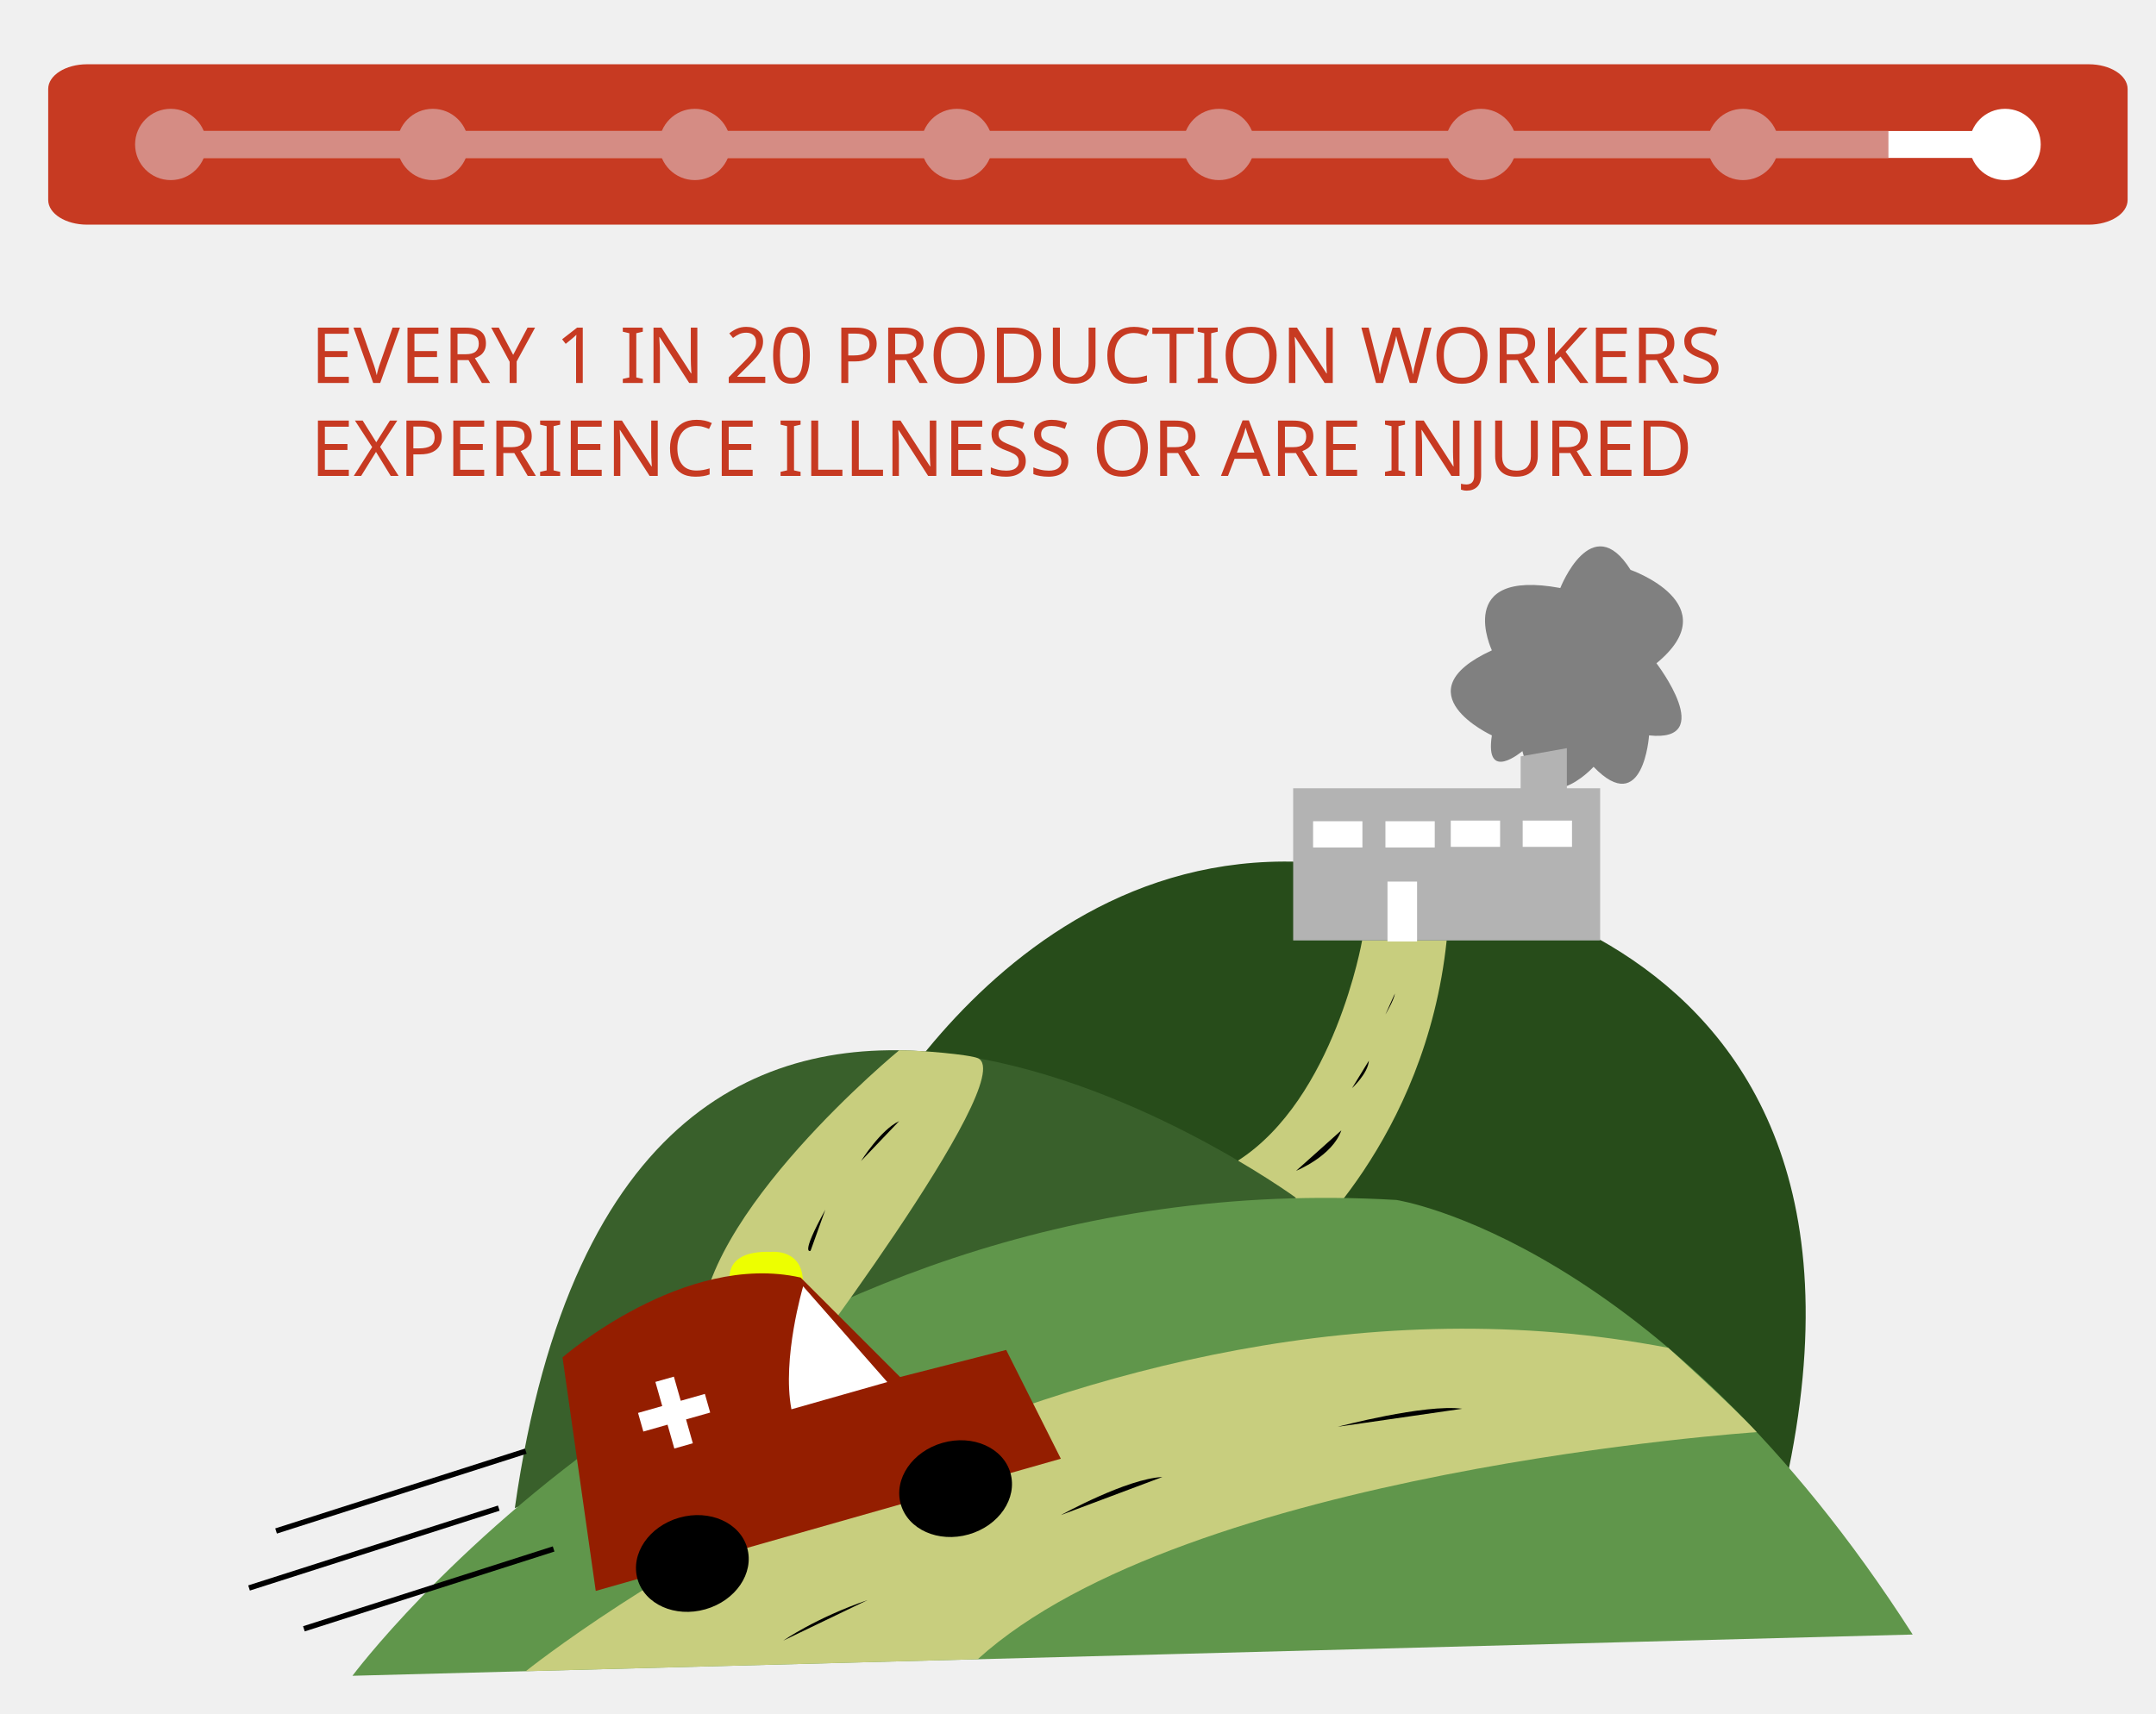
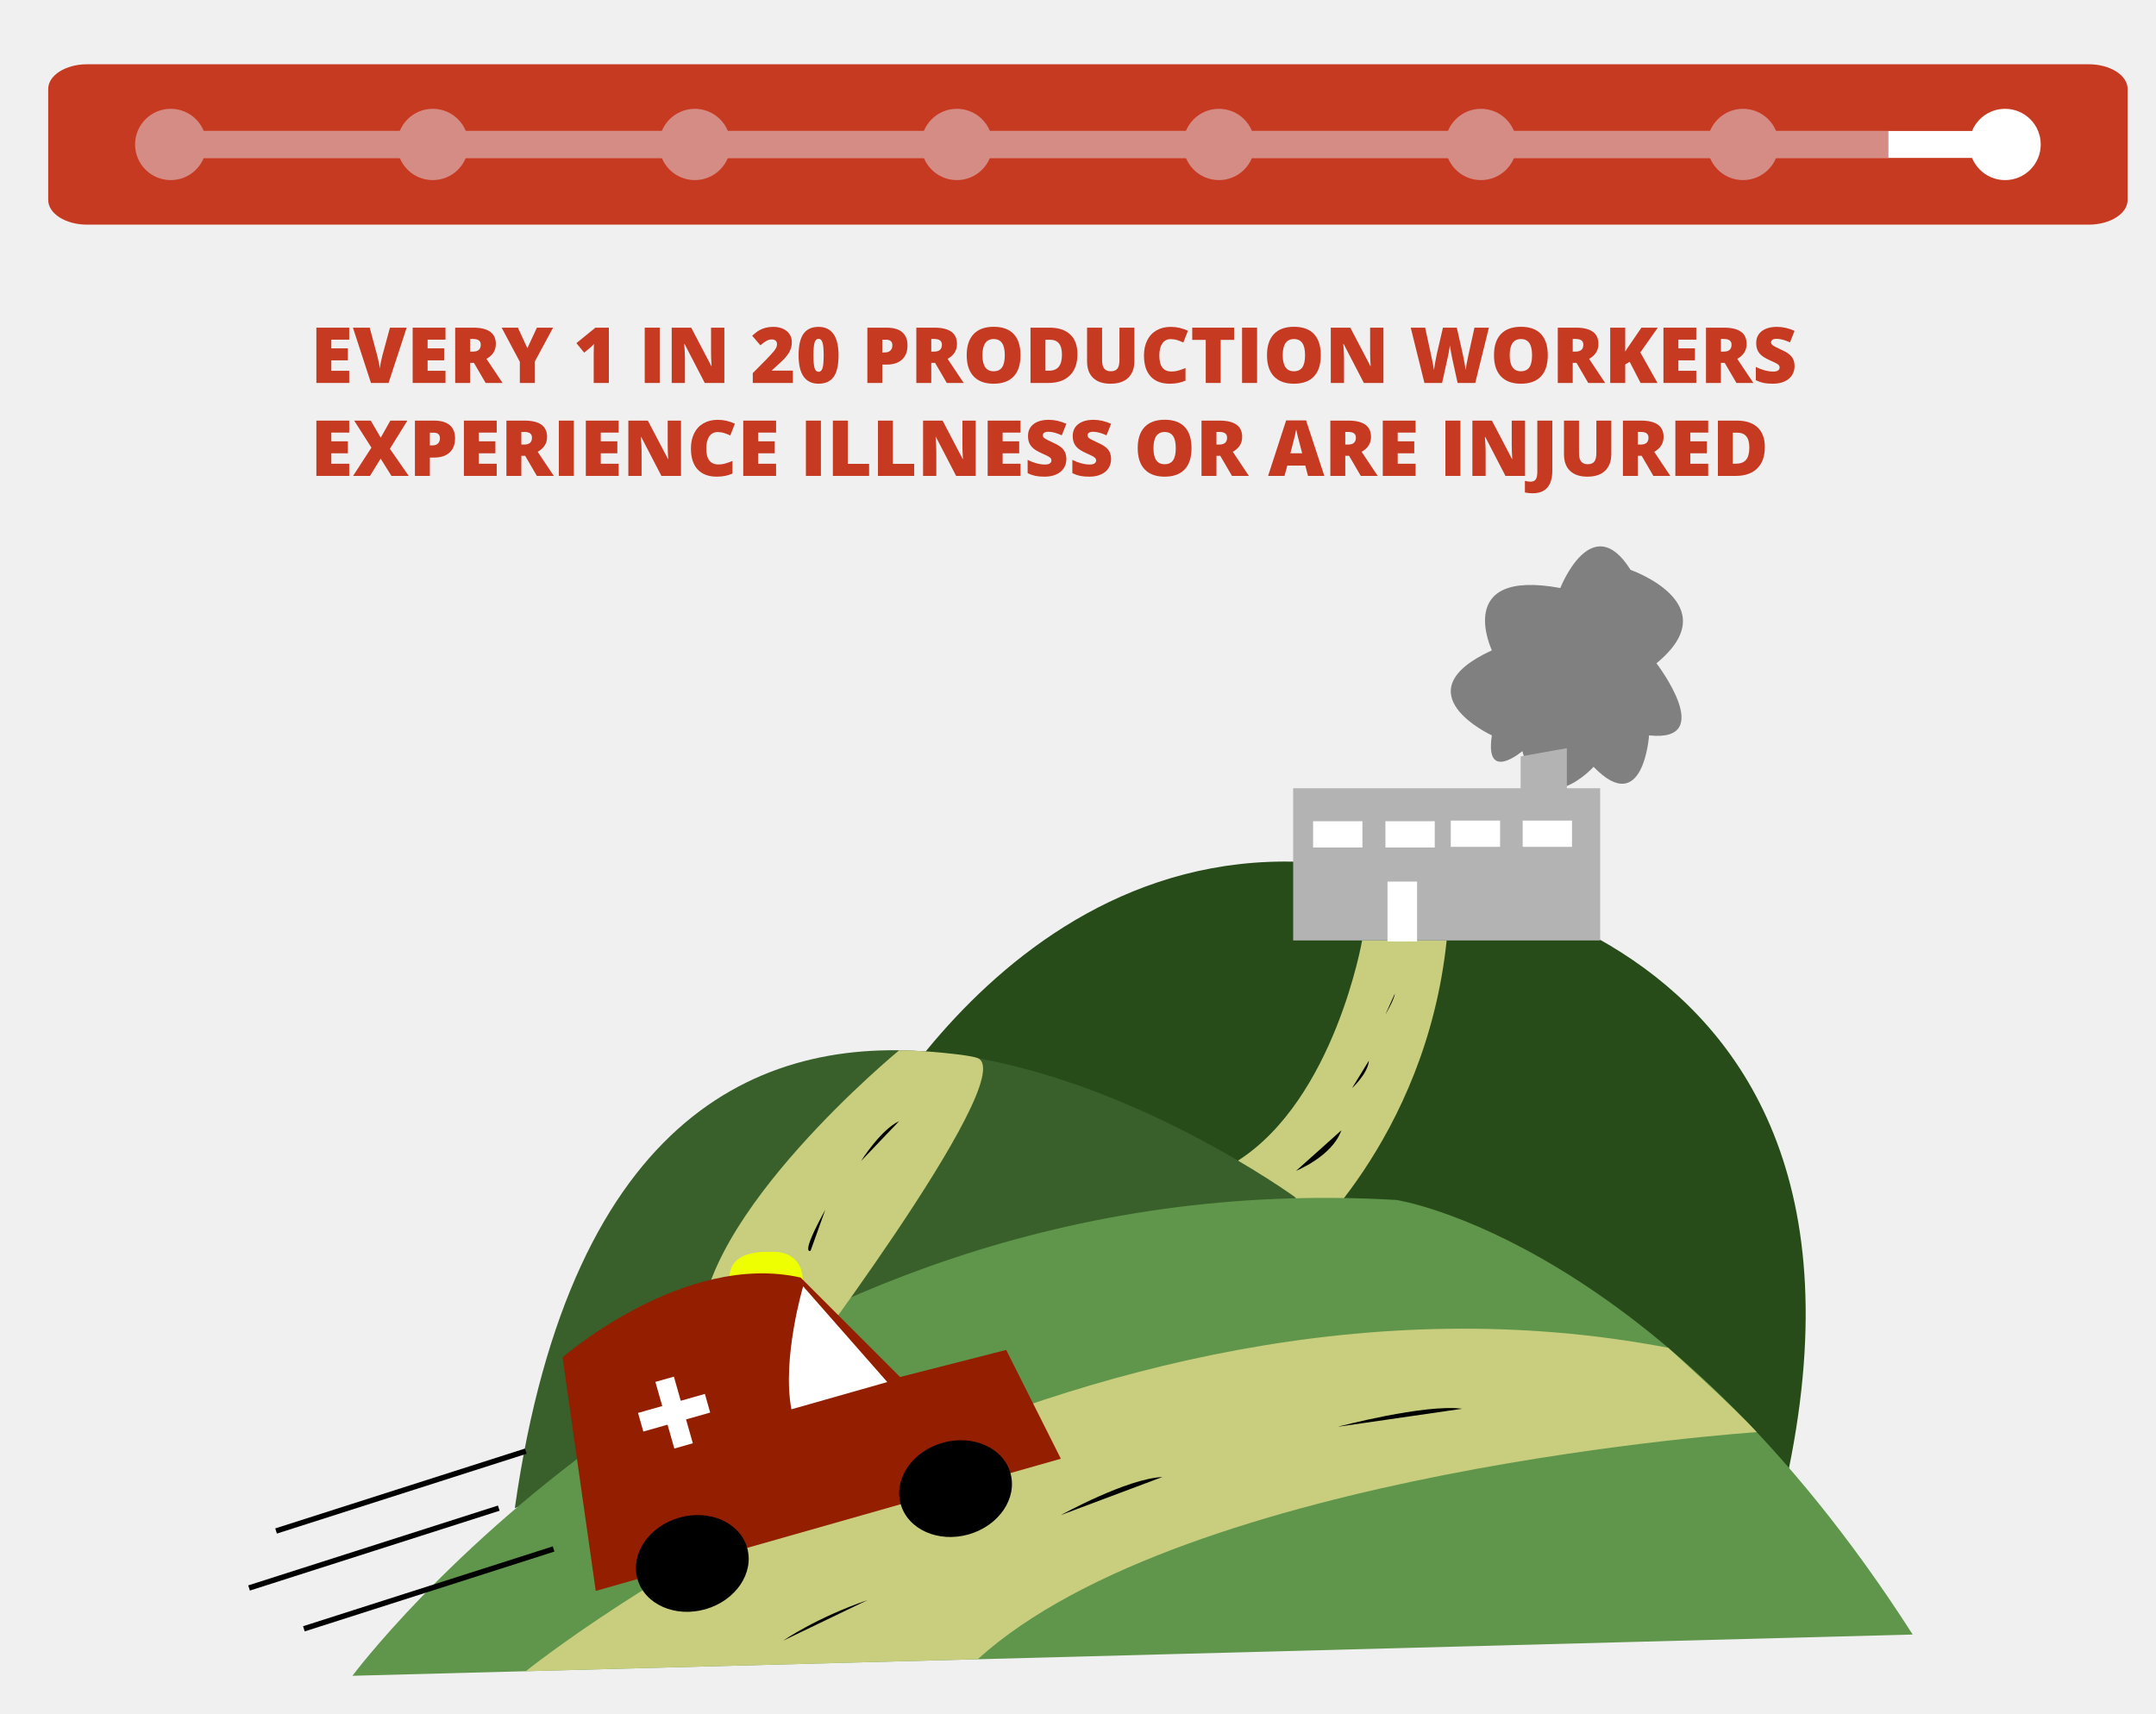
<svg xmlns="http://www.w3.org/2000/svg" version="1.1" id="Layer_1" x="0px" y="0px" width="640px" height="508.919px" viewBox="0 0 640 508.919" enable-background="new 0 0 640 508.919" xml:space="preserve">
  <path fill="#274C1A" d="M252.622,345.716c0,0,54.15-112.988,161.904-85.624c0,0,168.621,10.566,108.55,206.95L252.622,345.716z" />
  <path fill="#C8CE7E" d="M404.339,279.241c0,0-8.137,46.954-36.838,65.374l17.24,26.758c0,0,38.48-32.577,44.694-92.132  L404.339,279.241L404.339,279.241z" />
  <path fill="#39602B" d="M384.742,355.678c0,0-198.192-144.872-231.921,92.124" />
  <path fill="#60964B" d="M104.624,497.58c0,0,113.361-152.824,309.902-141.28c0,0,78.207,11.77,153.248,129.03L104.624,497.58z" />
  <path fill="#C8CE7E" d="M156.081,496.219c0,0,161.679-130.051,339.118-96.021c0,0,19.207,17.272,26.284,25.04  c0,0-169.37,11.276-231.261,67.433L156.081,496.219z" />
  <path fill="#C8CE7E" d="M266.911,311.86c0,0-59.913,49.251-58.951,84.366c0.962,35.116,23.571,17.798,23.571,17.798  s71.378-93.728,58.813-99.791C288.052,313.128,272.799,311.803,266.911,311.86z" />
  <path fill="#808080" d="M442.857,218.353c0,0-27.447-12.626,0-25.252c0,0-11.528-24.381,20.311-18.504c0,0,9.332-23.786,20.86-5.386  c0,0,29.094,10.166,7.685,27.732c0,0,18.115,23.605-2.196,21.409c0,0-1.647,24.703-16.468,9.332c0,0-15.645,17.303-21.134-4.66  C451.915,223.025,440.661,232.626,442.857,218.353z" />
  <rect x="383.873" y="234.053" fill="#B3B3B3" width="91.125" height="45.188" />
  <polyline fill="#B3B3B3" points="451.394,235.015 451.394,224.596 465.117,222.149 465.117,235.015 " />
  <polyline fill="#FFFFFF" points="411.869,279.554 411.869,261.762 420.652,261.762 420.652,279.554 " />
  <polyline fill="#FFFFFF" points="389.789,243.845 404.428,243.845 404.428,251.644 389.789,251.644 389.789,244.746 " />
  <polyline fill="#FFFFFF" points="411.259,243.845 425.898,243.845 425.898,251.644 411.259,251.644 411.259,244.746 " />
  <polyline fill="#FFFFFF" points="430.658,243.652 445.297,243.652 445.297,251.451 430.658,251.451 430.658,244.553 " />
  <path fill="#EDFF00" d="M217.069,382.475c0,0-4.307-11.305,11.843-10.766c0,0,9.69-1.077,9.42,9.421L217.069,382.475z" />
  <polyline fill="#FFFFFF" points="452.003,243.652 466.642,243.652 466.642,251.451 452.003,251.451 452.003,244.553 " />
  <path fill="#941E00" d="M166.982,403.036c0,0,36.09-31.51,70.689-23.699l29.513,29.53l31.501-8.04l16.223,32.301l-138.063,39.255  L166.982,403.036z" />
-   <ellipse transform="matrix(-0.2735 -0.9619 0.9619 -0.2735 -184.8289 788.8878)" cx="205.511" cy="464.245" rx="14.139" ry="16.926" />
-   <ellipse transform="matrix(-0.2735 -0.9619 0.9619 -0.2735 -63.9318 835.7591)" cx="283.66" cy="442.024" rx="14.139" ry="16.926" />
+   <ellipse transform="matrix(-0.9619 0.2735 -0.2735 -0.9619 530.1716 854.5636)" cx="205.521" cy="464.236" rx="16.926" ry="14.139" />
+   <ellipse transform="matrix(-0.9619 0.2735 -0.2735 -0.9619 677.4123 789.5921)" cx="283.67" cy="442.013" rx="16.926" ry="14.139" />
  <path fill="#FFFFFF" d="M238.412,381.942c0,0-6.358,21.438-3.48,36.512l28.454-8.09" />
  <g>
    <path fill="#FFFFFF" d="M198.157,423.021l-7.184,2.043l-1.574-5.535l7.184-2.043l-2.037-7.164l5.494-1.562l2.037,7.164l7.165-2.037   l1.574,5.535l-7.165,2.037l2.014,7.082l-5.494,1.562L198.157,423.021z" />
  </g>
  <line fill="none" stroke="#000000" stroke-width="1.615" stroke-miterlimit="10" x1="148.059" y1="447.802" x2="73.929" y2="471.51" />
  <line fill="none" stroke="#000000" stroke-width="1.615" stroke-miterlimit="10" x1="164.339" y1="459.925" x2="90.209" y2="483.633" />
  <line fill="none" stroke="#000000" stroke-width="1.615" stroke-miterlimit="10" x1="156.081" y1="430.882" x2="81.951" y2="454.589" />
  <path fill="#C73A22" d="M631.575,59.376c0,4.046-5.169,7.327-11.545,7.327H25.853c-6.376,0-11.545-3.28-11.545-7.327V26.409  c0-4.046,5.169-7.327,11.545-7.327H620.03c6.376,0,11.545,3.28,11.545,7.327V59.376z" />
  <line fill="none" stroke="#FFFFFF" stroke-width="8" stroke-miterlimit="10" x1="50.684" y1="42.893" x2="595.199" y2="42.893" />
  <circle fill="#D58C84" cx="50.684" cy="42.893" r="10.585" />
  <circle fill="#D58C84" cx="361.835" cy="42.893" r="10.585" />
  <circle fill="#FFFFFF" cx="595.199" cy="42.893" r="10.585" />
  <circle fill="#D58C84" cx="206.26" cy="42.893" r="10.585" />
  <circle fill="#D58C84" cx="517.412" cy="42.893" r="10.585" />
  <path fill="none" stroke="#D58C84" stroke-width="8" stroke-miterlimit="10" d="M50.684,42.893h509.889" />
  <circle fill="#D58C84" cx="284.048" cy="42.893" r="10.585" />
  <circle fill="#D58C84" cx="128.472" cy="42.893" r="10.585" />
  <circle fill="#D58C84" cx="439.624" cy="42.893" r="10.585" />
  <path fill="none" stroke="#C73A22" stroke-width="0.962" stroke-miterlimit="10" d="M311.835,405.366" />
  <path d="M232.492,487.142c0,0,9.621-6.734,25.014-12.026" />
  <path d="M314.908,449.866c0,0,19.564-10.828,30.147-11.309" />
  <path d="M397.109,423.645c0,0,25.873-6.853,36.937-5.351" />
  <path d="M240.619,371.373c0,0-3.316,1.764,4.38-12.186" />
  <path d="M255.582,344.756c0,0,5.821-9.307,11.329-11.869" />
  <path d="M384.742,347.642c0,0,10.759-4.329,13.436-12.026" />
  <path d="M401.336,323.109c0,0,4.741-4.329,5.016-8.178" />
  <path d="M411.259,301.222c0,0,2.583-4.329,2.824-6.253" />
-   <rect x="92.14" y="96.229" fill="none" width="445.537" height="50.231" />
-   <text transform="matrix(1 0 0 1 92.1397 113.7092)">
-     <tspan x="0" y="0" fill="#C73A22" font-family="'OpenSans-Extrabold'" font-size="23">EVERY 1 IN 20 PRODUCTION WORKERS </tspan>
-     <tspan x="0" y="27.6" fill="#C73A22" font-family="'OpenSans-Extrabold'" font-size="23">EXPERIENCE ILLNESS OR ARE INJURED</tspan>
-   </text>
+   <g enable-background="new    ">
+     <path fill="#C73A22" d="M103.662,113.709h-9.748V97.291h9.748v3.56H98.35v2.584h4.919v3.56H98.35v3.1h5.312V113.709z" />
+     <path fill="#C73A22" d="M115.757,97.291h4.964l-5.379,16.419h-5.222l-5.357-16.419h4.986l2.235,8.321   c0.464,1.85,0.719,3.138,0.764,3.863c0.052-0.523,0.157-1.179,0.314-1.965s0.296-1.404,0.416-1.854L115.757,97.291z" />
+     <path fill="#C73A22" d="M132.244,113.709h-9.748V97.291h9.748v3.56h-5.312v2.584h4.919v3.56h-4.919v3.1h5.312V113.709z" />
+     <path fill="#C73A22" d="M139.555,107.735v5.975h-4.436V97.291h5.379c4.462,0,6.693,1.617,6.693,4.852   c0,1.901-0.928,3.373-2.785,4.413l4.784,7.154h-5.031l-3.481-5.975H139.555z M139.555,104.399h0.831   c1.55,0,2.325-0.685,2.325-2.055c0-1.131-0.76-1.695-2.28-1.695h-0.876V104.399z" />
+     <path fill="#C73A22" d="M156.546,103.377l2.83-6.087h4.807l-5.402,10.007v6.412h-4.47v-6.277l-5.402-10.142h4.829L156.546,103.377z   " />
+     <path fill="#C73A22" d="M180.737,113.709h-4.503v-8.692c0-1.056,0.022-2.021,0.067-2.897c-0.277,0.337-0.622,0.688-1.033,1.056   l-1.864,1.538l-2.302-2.83l5.638-4.593h3.998V113.709z" />
+     <path fill="#C73A22" d="M191.383,113.709V97.291h4.458v16.419H191.383z" />
+     <path fill="#C73A22" d="M215.023,113.709h-5.817l-5.997-11.567h-0.101c0.142,1.819,0.213,3.208,0.213,4.167v7.4h-3.931V97.291   h5.795l5.975,11.41h0.067c-0.105-1.654-0.157-2.983-0.157-3.987v-7.423h3.953V113.709z" />
+     <path fill="#C73A22" d="M235.373,113.709h-11.916v-2.92l4.009-4.055c1.146-1.197,1.894-2.016,2.246-2.453   c0.352-0.438,0.597-0.814,0.735-1.129c0.139-0.314,0.208-0.644,0.208-0.988c0-0.427-0.139-0.764-0.416-1.011   s-0.667-0.37-1.168-0.37c-0.517,0-1.039,0.147-1.567,0.443c-0.527,0.296-1.125,0.731-1.791,1.309l-2.437-2.854   c0.846-0.756,1.557-1.297,2.134-1.622c0.577-0.326,1.204-0.575,1.881-0.747c0.677-0.172,1.439-0.258,2.285-0.258   c1.063,0,2.012,0.187,2.847,0.561c0.835,0.375,1.482,0.908,1.943,1.601c0.46,0.692,0.69,1.47,0.69,2.331   c0,0.644-0.081,1.238-0.241,1.785c-0.161,0.547-0.41,1.084-0.747,1.611c-0.337,0.528-0.784,1.084-1.342,1.668   c-0.558,0.584-1.747,1.692-3.566,3.324v0.112h6.21V113.709z" />
+     <path fill="#C73A22" d="M248.917,105.522c0,2.905-0.487,5.033-1.46,6.385s-2.463,2.027-4.47,2.027c-1.961,0-3.44-0.706-4.436-2.117   s-1.494-3.51-1.494-6.295c0-2.92,0.487-5.061,1.46-6.424c0.973-1.362,2.463-2.043,4.47-2.043c1.954,0,3.431,0.709,4.431,2.128   C248.417,100.602,248.917,102.715,248.917,105.522z M241.471,105.522c0,1.857,0.116,3.134,0.348,3.83s0.622,1.045,1.168,1.045   c0.554,0,0.945-0.359,1.174-1.078c0.228-0.719,0.342-1.984,0.342-3.797c0-1.818-0.116-3.094-0.348-3.823   c-0.232-0.73-0.622-1.095-1.168-1.095s-0.936,0.352-1.168,1.055C241.587,102.363,241.471,103.651,241.471,105.522z" />
+     <path fill="#C73A22" d="M269.39,102.512c0,1.835-0.541,3.252-1.623,4.251c-1.082,1-2.619,1.499-4.61,1.499h-1.247v5.447h-4.436   V97.291h5.683c2.074,0,3.631,0.453,4.672,1.358C268.87,99.555,269.39,100.843,269.39,102.512z M261.911,104.647h0.809   c0.667,0,1.196-0.188,1.589-0.563c0.393-0.374,0.589-0.891,0.589-1.549c0-1.108-0.614-1.662-1.842-1.662h-1.146V104.647z" />
+     <path fill="#C73A22" d="M276.443,107.735v5.975h-4.436V97.291h5.379c4.462,0,6.693,1.617,6.693,4.852   c0,1.901-0.928,3.373-2.785,4.413l4.784,7.154h-5.031l-3.481-5.975H276.443z M276.443,104.399h0.831   c1.55,0,2.325-0.685,2.325-2.055c0-1.131-0.76-1.695-2.28-1.695h-0.876V104.399z" />
+     <path fill="#C73A22" d="M302.936,105.477c0,2.764-0.678,4.863-2.033,6.301s-3.339,2.156-5.952,2.156   c-2.576,0-4.55-0.723-5.924-2.168c-1.374-1.444-2.061-3.549-2.061-6.311c0-2.733,0.683-4.82,2.05-6.262   c1.366-1.441,3.352-2.162,5.958-2.162c2.613,0,4.593,0.716,5.941,2.146S302.936,102.708,302.936,105.477z M291.638,105.477   c0,3.175,1.104,4.762,3.313,4.762c1.123,0,1.956-0.385,2.499-1.156c0.543-0.771,0.814-1.973,0.814-3.605   c0-1.639-0.275-2.851-0.825-3.633c-0.551-0.782-1.372-1.174-2.465-1.174C292.75,100.67,291.638,102.273,291.638,105.477z" />
+     <path fill="#C73A22" d="M319.837,105.152c0,2.74-0.754,4.852-2.263,6.334c-1.508,1.482-3.629,2.224-6.362,2.224H305.9V97.291h5.683   c2.635,0,4.67,0.674,6.104,2.021C319.121,100.66,319.837,102.606,319.837,105.152z M315.233,105.309   c0-1.505-0.297-2.62-0.893-3.347c-0.595-0.727-1.499-1.089-2.712-1.089h-1.292v9.197h0.988c1.348,0,2.336-0.392,2.965-1.174   S315.233,106.918,315.233,105.309z" />
+     <path fill="#C73A22" d="M336.739,97.291v9.883c0,2.148-0.608,3.813-1.824,4.992c-1.217,1.179-2.971,1.769-5.262,1.769   c-2.239,0-3.959-0.572-5.16-1.719c-1.202-1.145-1.803-2.792-1.803-4.941v-9.983h4.458v9.636c0,1.16,0.218,2.003,0.651,2.527   c0.435,0.523,1.074,0.785,1.921,0.785c0.905,0,1.563-0.26,1.971-0.78s0.612-1.372,0.612-2.555v-9.613H336.739z" />
+     <path fill="#C73A22" d="M347.498,100.694c-1.056,0-1.879,0.432-2.471,1.297c-0.591,0.864-0.887,2.057-0.887,3.576   c0,3.16,1.201,4.74,3.604,4.74c0.727,0,1.431-0.102,2.111-0.304c0.682-0.202,1.366-0.445,2.056-0.729v3.75   c-1.37,0.607-2.92,0.91-4.649,0.91c-2.479,0-4.378-0.719-5.699-2.156c-1.322-1.438-1.982-3.516-1.982-6.232   c0-1.7,0.32-3.193,0.96-4.481c0.641-1.288,1.562-2.278,2.763-2.971c1.202-0.692,2.615-1.038,4.239-1.038   c1.774,0,3.471,0.385,5.088,1.156l-1.359,3.492c-0.606-0.284-1.213-0.523-1.819-0.719   C348.846,100.791,348.194,100.694,347.498,100.694z" />
+     <path fill="#C73A22" d="M362.356,113.709h-4.437v-12.791h-4.009v-3.628h12.443v3.628h-3.998V113.709z" />
+     <path fill="#C73A22" d="M368.701,113.709V97.291h4.459v16.419H368.701z" />
+     <path fill="#C73A22" d="M392.072,105.477c0,2.764-0.678,4.863-2.033,6.301c-1.354,1.438-3.339,2.156-5.952,2.156   c-2.575,0-4.55-0.723-5.924-2.168c-1.374-1.444-2.061-3.549-2.061-6.311c0-2.733,0.683-4.82,2.05-6.262   c1.366-1.441,3.352-2.162,5.957-2.162c2.613,0,4.594,0.716,5.941,2.146S392.072,102.708,392.072,105.477z M380.774,105.477   c0,3.175,1.104,4.762,3.313,4.762c1.123,0,1.956-0.385,2.499-1.156s0.814-1.973,0.814-3.605c0-1.639-0.275-2.851-0.825-3.633   c-0.551-0.782-1.372-1.174-2.466-1.174C381.886,100.67,380.774,102.273,380.774,105.477z" />
+     <path fill="#C73A22" d="M410.669,113.709h-5.816l-5.998-11.567h-0.1c0.141,1.819,0.213,3.208,0.213,4.167v7.4h-3.931V97.291h5.794   l5.975,11.41h0.068c-0.105-1.654-0.158-2.983-0.158-3.987v-7.423h3.953V113.709z" />
+     <path fill="#C73A22" d="M437.927,113.709h-5.245l-1.572-7.154c-0.075-0.299-0.192-0.895-0.354-1.785s-0.279-1.636-0.354-2.234   c-0.06,0.486-0.156,1.091-0.291,1.813s-0.269,1.387-0.399,1.993s-0.676,3.063-1.634,7.367h-5.244l-4.066-16.419h4.279l1.785,8.231   c0.404,1.82,0.682,3.269,0.832,4.347c0.097-0.764,0.271-1.801,0.521-3.11c0.251-1.311,0.485-2.396,0.702-3.258l1.448-6.21h4.111   l1.403,6.21c0.239,0.996,0.483,2.146,0.729,3.448c0.248,1.303,0.412,2.276,0.494,2.92c0.098-0.831,0.363-2.272,0.798-4.323   l1.819-8.255h4.279L437.927,113.709z" />
+     <path fill="#C73A22" d="M459.455,105.477c0,2.764-0.678,4.863-2.032,6.301c-1.355,1.438-3.34,2.156-5.953,2.156   c-2.575,0-4.55-0.723-5.924-2.168c-1.374-1.444-2.061-3.549-2.061-6.311c0-2.733,0.684-4.82,2.05-6.262s3.353-2.162,5.958-2.162   c2.612,0,4.593,0.716,5.94,2.146S459.455,102.708,459.455,105.477z M448.157,105.477c0,3.175,1.104,4.762,3.313,4.762   c1.123,0,1.956-0.385,2.499-1.156s0.814-1.973,0.814-3.605c0-1.639-0.275-2.851-0.825-3.633c-0.551-0.782-1.372-1.174-2.465-1.174   C449.269,100.67,448.157,102.273,448.157,105.477z" />
+     <path fill="#C73A22" d="M466.856,107.735v5.975h-4.437V97.291h5.38c4.462,0,6.693,1.617,6.693,4.852   c0,1.901-0.929,3.373-2.785,4.413l4.783,7.154h-5.031l-3.48-5.975H466.856z M466.856,104.399h0.83c1.551,0,2.325-0.685,2.325-2.055   c0-1.131-0.76-1.695-2.28-1.695h-0.875V104.399z" />
+     <path fill="#C73A22" d="M492.011,113.709h-5.008l-3.246-6.277l-1.314,0.785v5.492h-4.458V97.291h4.458v7.132   c0.225-0.442,0.678-1.143,1.359-2.101l3.447-5.031h4.852l-5.177,7.356L492.011,113.709z" />
+     <path fill="#C73A22" d="M503.534,113.709h-9.748V97.291h9.748v3.56h-5.312v2.584h4.918v3.56h-4.918v3.1h5.312V113.709z" />
+     <path fill="#C73A22" d="M510.846,107.735v5.975h-4.437V97.291h5.38c4.462,0,6.693,1.617,6.693,4.852   c0,1.901-0.929,3.373-2.785,4.413l4.783,7.154h-5.031l-3.48-5.975H510.846z M510.846,104.399h0.83c1.551,0,2.325-0.685,2.325-2.055   c0-1.131-0.76-1.695-2.28-1.695h-0.875V104.399z" />
+     <path fill="#C73A22" d="M532.711,108.723c0,1.019-0.259,1.922-0.774,2.712c-0.518,0.79-1.262,1.404-2.235,1.842   c-0.974,0.438-2.115,0.657-3.425,0.657c-1.094,0-2.011-0.077-2.752-0.23s-1.513-0.421-2.313-0.803v-3.953   c0.846,0.435,1.726,0.773,2.64,1.017c0.913,0.243,1.752,0.364,2.516,0.364c0.658,0,1.142-0.113,1.448-0.342s0.46-0.522,0.46-0.882   c0-0.225-0.062-0.421-0.185-0.59c-0.124-0.168-0.322-0.339-0.596-0.511s-1.001-0.524-2.185-1.056   c-1.07-0.486-1.873-0.958-2.408-1.415s-0.933-0.98-1.19-1.572c-0.259-0.592-0.388-1.291-0.388-2.1c0-1.513,0.551-2.692,1.65-3.538   c1.102-0.846,2.613-1.269,4.537-1.269c1.7,0,3.434,0.393,5.2,1.179l-1.358,3.425c-1.535-0.703-2.86-1.055-3.977-1.055   c-0.576,0-0.995,0.101-1.258,0.303c-0.262,0.202-0.393,0.453-0.393,0.752c0,0.322,0.167,0.61,0.5,0.865s1.237,0.719,2.712,1.393   c1.415,0.637,2.397,1.319,2.948,2.05C532.436,106.696,532.711,107.615,532.711,108.723z" />
+   </g>
+   <g enable-background="new    ">
+     <path fill="#C73A22" d="M103.662,141.309h-9.748V124.89h9.748v3.56H98.35v2.584h4.919v3.56H98.35v3.1h5.312V141.309z" />
+     <path fill="#C73A22" d="M121.328,141.309h-5.132l-3.201-5.133l-3.167,5.133h-5.02l5.447-8.4l-5.121-8.019h4.919l2.965,5.076   l2.853-5.076h5.065l-5.2,8.366L121.328,141.309z" />
+     <path fill="#C73A22" d="M135.085,130.112c0,1.835-0.541,3.252-1.623,4.251c-1.082,1-2.619,1.499-4.61,1.499h-1.247v5.447h-4.436   V124.89h5.683c2.074,0,3.631,0.453,4.672,1.358C134.564,127.155,135.085,128.443,135.085,130.112z M127.605,132.247h0.809   c0.667,0,1.196-0.188,1.589-0.563c0.393-0.374,0.589-0.891,0.589-1.549c0-1.108-0.614-1.662-1.842-1.662h-1.146V132.247z" />
+     <path fill="#C73A22" d="M147.45,141.309h-9.748V124.89h9.748v3.56h-5.312v2.584h4.919v3.56h-4.919v3.1h5.312V141.309z" />
+     <path fill="#C73A22" d="M154.761,135.334v5.975h-4.436V124.89h5.379c4.462,0,6.693,1.617,6.693,4.852   c0,1.901-0.928,3.373-2.785,4.413l4.784,7.154h-5.031l-3.481-5.975H154.761z M154.761,131.999h0.831   c1.55,0,2.325-0.685,2.325-2.055c0-1.131-0.76-1.695-2.28-1.695h-0.876V131.999z" />
+     <path fill="#C73A22" d="M165.89,141.309V124.89h4.458v16.419H165.89z" />
+     <path fill="#C73A22" d="M183.646,141.309h-9.748V124.89h9.748v3.56h-5.312v2.584h4.919v3.56h-4.919v3.1h5.312V141.309z" />
+     <path fill="#C73A22" d="M202.153,141.309h-5.817l-5.997-11.567h-0.101c0.142,1.819,0.213,3.208,0.213,4.167v7.4h-3.931V124.89   h5.795l5.975,11.41h0.067c-0.105-1.654-0.157-2.983-0.157-3.987v-7.423h3.953V141.309z" />
+     <path fill="#C73A22" d="M213.013,128.293c-1.056,0-1.879,0.432-2.471,1.297c-0.591,0.864-0.887,2.057-0.887,3.576   c0,3.16,1.202,4.74,3.605,4.74c0.726,0,1.43-0.102,2.111-0.304s1.366-0.445,2.055-0.729v3.75c-1.37,0.607-2.92,0.91-4.649,0.91   c-2.478,0-4.378-0.719-5.699-2.156c-1.322-1.438-1.982-3.516-1.982-6.232c0-1.7,0.32-3.193,0.96-4.481   c0.641-1.288,1.562-2.278,2.763-2.971c1.202-0.692,2.615-1.038,4.24-1.038c1.774,0,3.47,0.385,5.087,1.156l-1.359,3.492   c-0.606-0.284-1.213-0.523-1.819-0.719C214.361,128.39,213.709,128.293,213.013,128.293z" />
+     <path fill="#C73A22" d="M230.375,141.309h-9.748V124.89h9.748v3.56h-5.312v2.584h4.919v3.56h-4.919v3.1h5.312V141.309z" />
+     <path fill="#C73A22" d="M239.225,141.309V124.89h4.458v16.419H239.225z" />
+     <path fill="#C73A22" d="M247.232,141.309V124.89h4.436v12.837h6.323v3.582H247.232z" />
+     <path fill="#C73A22" d="M260.619,141.309V124.89h4.436v12.837h6.323v3.582H260.619z" />
+     <path fill="#C73A22" d="M289.639,141.309h-5.817l-5.997-11.567h-0.101c0.142,1.819,0.213,3.208,0.213,4.167v7.4h-3.931V124.89   h5.795l5.975,11.41h0.067c-0.105-1.654-0.157-2.983-0.157-3.987v-7.423h3.953V141.309z" />
+     <path fill="#C73A22" d="M302.936,141.309h-9.748V124.89h9.748v3.56h-5.312v2.584h4.919v3.56h-4.919v3.1h5.312V141.309z" />
+     <path fill="#C73A22" d="M316.547,136.323c0,1.019-0.258,1.922-0.775,2.712s-1.262,1.404-2.235,1.842   c-0.973,0.438-2.115,0.657-3.425,0.657c-1.093,0-2.01-0.077-2.751-0.23s-1.512-0.421-2.313-0.803v-3.953   c0.846,0.435,1.726,0.773,2.639,1.017s1.752,0.364,2.516,0.364c0.659,0,1.142-0.113,1.449-0.342s0.46-0.522,0.46-0.882   c0-0.225-0.062-0.421-0.185-0.59c-0.124-0.168-0.322-0.339-0.596-0.511c-0.273-0.172-1.001-0.524-2.184-1.056   c-1.071-0.486-1.874-0.958-2.409-1.415c-0.536-0.457-0.933-0.98-1.19-1.572c-0.259-0.592-0.388-1.291-0.388-2.1   c0-1.513,0.55-2.692,1.651-3.538s2.613-1.269,4.537-1.269c1.7,0,3.433,0.393,5.2,1.179l-1.359,3.425   c-1.535-0.703-2.86-1.055-3.976-1.055c-0.577,0-0.996,0.101-1.258,0.303s-0.393,0.453-0.393,0.752c0,0.322,0.167,0.61,0.5,0.865   c0.333,0.255,1.237,0.719,2.712,1.393c1.415,0.637,2.397,1.319,2.948,2.05C316.271,134.295,316.547,135.214,316.547,136.323z" />
+     <path fill="#C73A22" d="M329.821,136.323c0,1.019-0.258,1.922-0.774,2.712s-1.262,1.404-2.235,1.842   c-0.973,0.438-2.115,0.657-3.425,0.657c-1.094,0-2.011-0.077-2.752-0.23s-1.512-0.421-2.313-0.803v-3.953   c0.846,0.435,1.726,0.773,2.64,1.017c0.913,0.243,1.752,0.364,2.516,0.364c0.658,0,1.142-0.113,1.448-0.342   c0.308-0.229,0.461-0.522,0.461-0.882c0-0.225-0.063-0.421-0.186-0.59c-0.124-0.168-0.322-0.339-0.596-0.511   c-0.272-0.172-1.001-0.524-2.184-1.056c-1.071-0.486-1.874-0.958-2.409-1.415c-0.536-0.457-0.933-0.98-1.19-1.572   c-0.259-0.592-0.388-1.291-0.388-2.1c0-1.513,0.55-2.692,1.651-3.538c1.101-0.846,2.613-1.269,4.538-1.269   c1.699,0,3.433,0.393,5.199,1.179l-1.358,3.425c-1.535-0.703-2.86-1.055-3.976-1.055c-0.577,0-0.996,0.101-1.258,0.303   c-0.263,0.202-0.394,0.453-0.394,0.752c0,0.322,0.167,0.61,0.5,0.865s1.237,0.719,2.712,1.393c1.415,0.637,2.397,1.319,2.948,2.05   C329.546,134.295,329.821,135.214,329.821,136.323z" />
+     <path fill="#C73A22" d="M353.697,133.077c0,2.764-0.678,4.863-2.032,6.301c-1.355,1.438-3.34,2.156-5.952,2.156   c-2.576,0-4.551-0.723-5.925-2.168c-1.373-1.444-2.061-3.549-2.061-6.311c0-2.733,0.684-4.82,2.05-6.262s3.353-2.162,5.958-2.162   c2.612,0,4.593,0.716,5.94,2.146S353.697,130.307,353.697,133.077z M342.399,133.077c0,3.175,1.104,4.762,3.313,4.762   c1.123,0,1.956-0.385,2.498-1.156c0.543-0.771,0.814-1.973,0.814-3.605c0-1.639-0.275-2.851-0.825-3.633   c-0.551-0.782-1.372-1.174-2.465-1.174C343.512,128.27,342.399,129.873,342.399,133.077z" />
+     <path fill="#C73A22" d="M361.099,135.334v5.975h-4.437V124.89h5.38c4.462,0,6.693,1.617,6.693,4.852   c0,1.901-0.929,3.373-2.785,4.413l4.784,7.154h-5.031l-3.481-5.975H361.099z M361.099,131.999h0.831   c1.55,0,2.324-0.685,2.324-2.055c0-1.131-0.76-1.695-2.279-1.695h-0.876V131.999z" />
+     <path fill="#C73A22" d="M388.276,141.309l-0.809-3.077h-5.335l-0.831,3.077h-4.874l5.357-16.486h5.918l5.425,16.486H388.276z    M386.547,134.593l-0.708-2.695c-0.164-0.599-0.365-1.374-0.601-2.325c-0.236-0.95-0.392-1.632-0.466-2.043   c-0.067,0.381-0.2,1.01-0.399,1.887c-0.198,0.875-0.638,2.602-1.319,5.177H386.547z" />
+     <path fill="#C73A22" d="M399.339,135.334v5.975h-4.437V124.89h5.38c4.461,0,6.693,1.617,6.693,4.852   c0,1.901-0.93,3.373-2.785,4.413l4.783,7.154h-5.031l-3.48-5.975H399.339z M399.339,131.999h0.83c1.551,0,2.324-0.685,2.324-2.055   c0-1.131-0.76-1.695-2.279-1.695h-0.875V131.999z" />
+     <path fill="#C73A22" d="M420.215,141.309h-9.748V124.89h9.748v3.56h-5.312v2.584h4.918v3.56h-4.918v3.1h5.312V141.309z" />
+     <path fill="#C73A22" d="M429.064,141.309V124.89h4.458v16.419H429.064z" />
+     <path fill="#C73A22" d="M452.705,141.309h-5.817l-5.997-11.567h-0.101c0.142,1.819,0.213,3.208,0.213,4.167v7.4h-3.931V124.89   h5.795l5.975,11.41h0.067c-0.104-1.654-0.157-2.983-0.157-3.987v-7.423h3.953V141.309z" />
+     <path fill="#C73A22" d="M454.962,146.463c-0.809,0-1.575-0.078-2.302-0.235v-3.448c0.239,0.045,0.494,0.096,0.764,0.152   c0.27,0.056,0.562,0.084,0.876,0.084c0.733,0,1.258-0.221,1.572-0.662c0.314-0.442,0.472-1.198,0.472-2.27V124.89h4.458v14.813   c0,2.223-0.486,3.906-1.459,5.048C458.369,145.893,456.909,146.463,454.962,146.463z" />
+     <path fill="#C73A22" d="M478.312,124.89v9.883c0,2.148-0.608,3.813-1.825,4.992c-1.217,1.179-2.971,1.769-5.262,1.769   c-2.238,0-3.959-0.572-5.16-1.719c-1.202-1.145-1.803-2.792-1.803-4.941v-9.983h4.458v9.636c0,1.16,0.218,2.003,0.652,2.527   c0.434,0.523,1.074,0.785,1.92,0.785c0.906,0,1.563-0.26,1.971-0.78s0.612-1.372,0.612-2.555v-9.613H478.312z" />
+     <path fill="#C73A22" d="M486.194,135.334v5.975h-4.437V124.89h5.38c4.462,0,6.693,1.617,6.693,4.852   c0,1.901-0.929,3.373-2.785,4.413l4.783,7.154h-5.031l-3.48-5.975H486.194z M486.194,131.999h0.83c1.551,0,2.325-0.685,2.325-2.055   c0-1.131-0.76-1.695-2.28-1.695h-0.875V131.999z" />
+     <path fill="#C73A22" d="M507.072,141.309h-9.748V124.89h9.748v3.56h-5.312v2.584h4.918v3.56h-4.918v3.1h5.312V141.309z" />
+     <path fill="#C73A22" d="M523.884,132.751c0,2.74-0.754,4.852-2.263,6.334s-3.629,2.224-6.362,2.224h-5.312V124.89h5.683   c2.636,0,4.67,0.674,6.104,2.021S523.884,130.206,523.884,132.751z M519.28,132.909c0-1.505-0.298-2.62-0.894-3.347   c-0.595-0.727-1.499-1.089-2.712-1.089h-1.291v9.197h0.988c1.348,0,2.336-0.392,2.965-1.174S519.28,134.518,519.28,132.909z" />
+   </g>
</svg>
